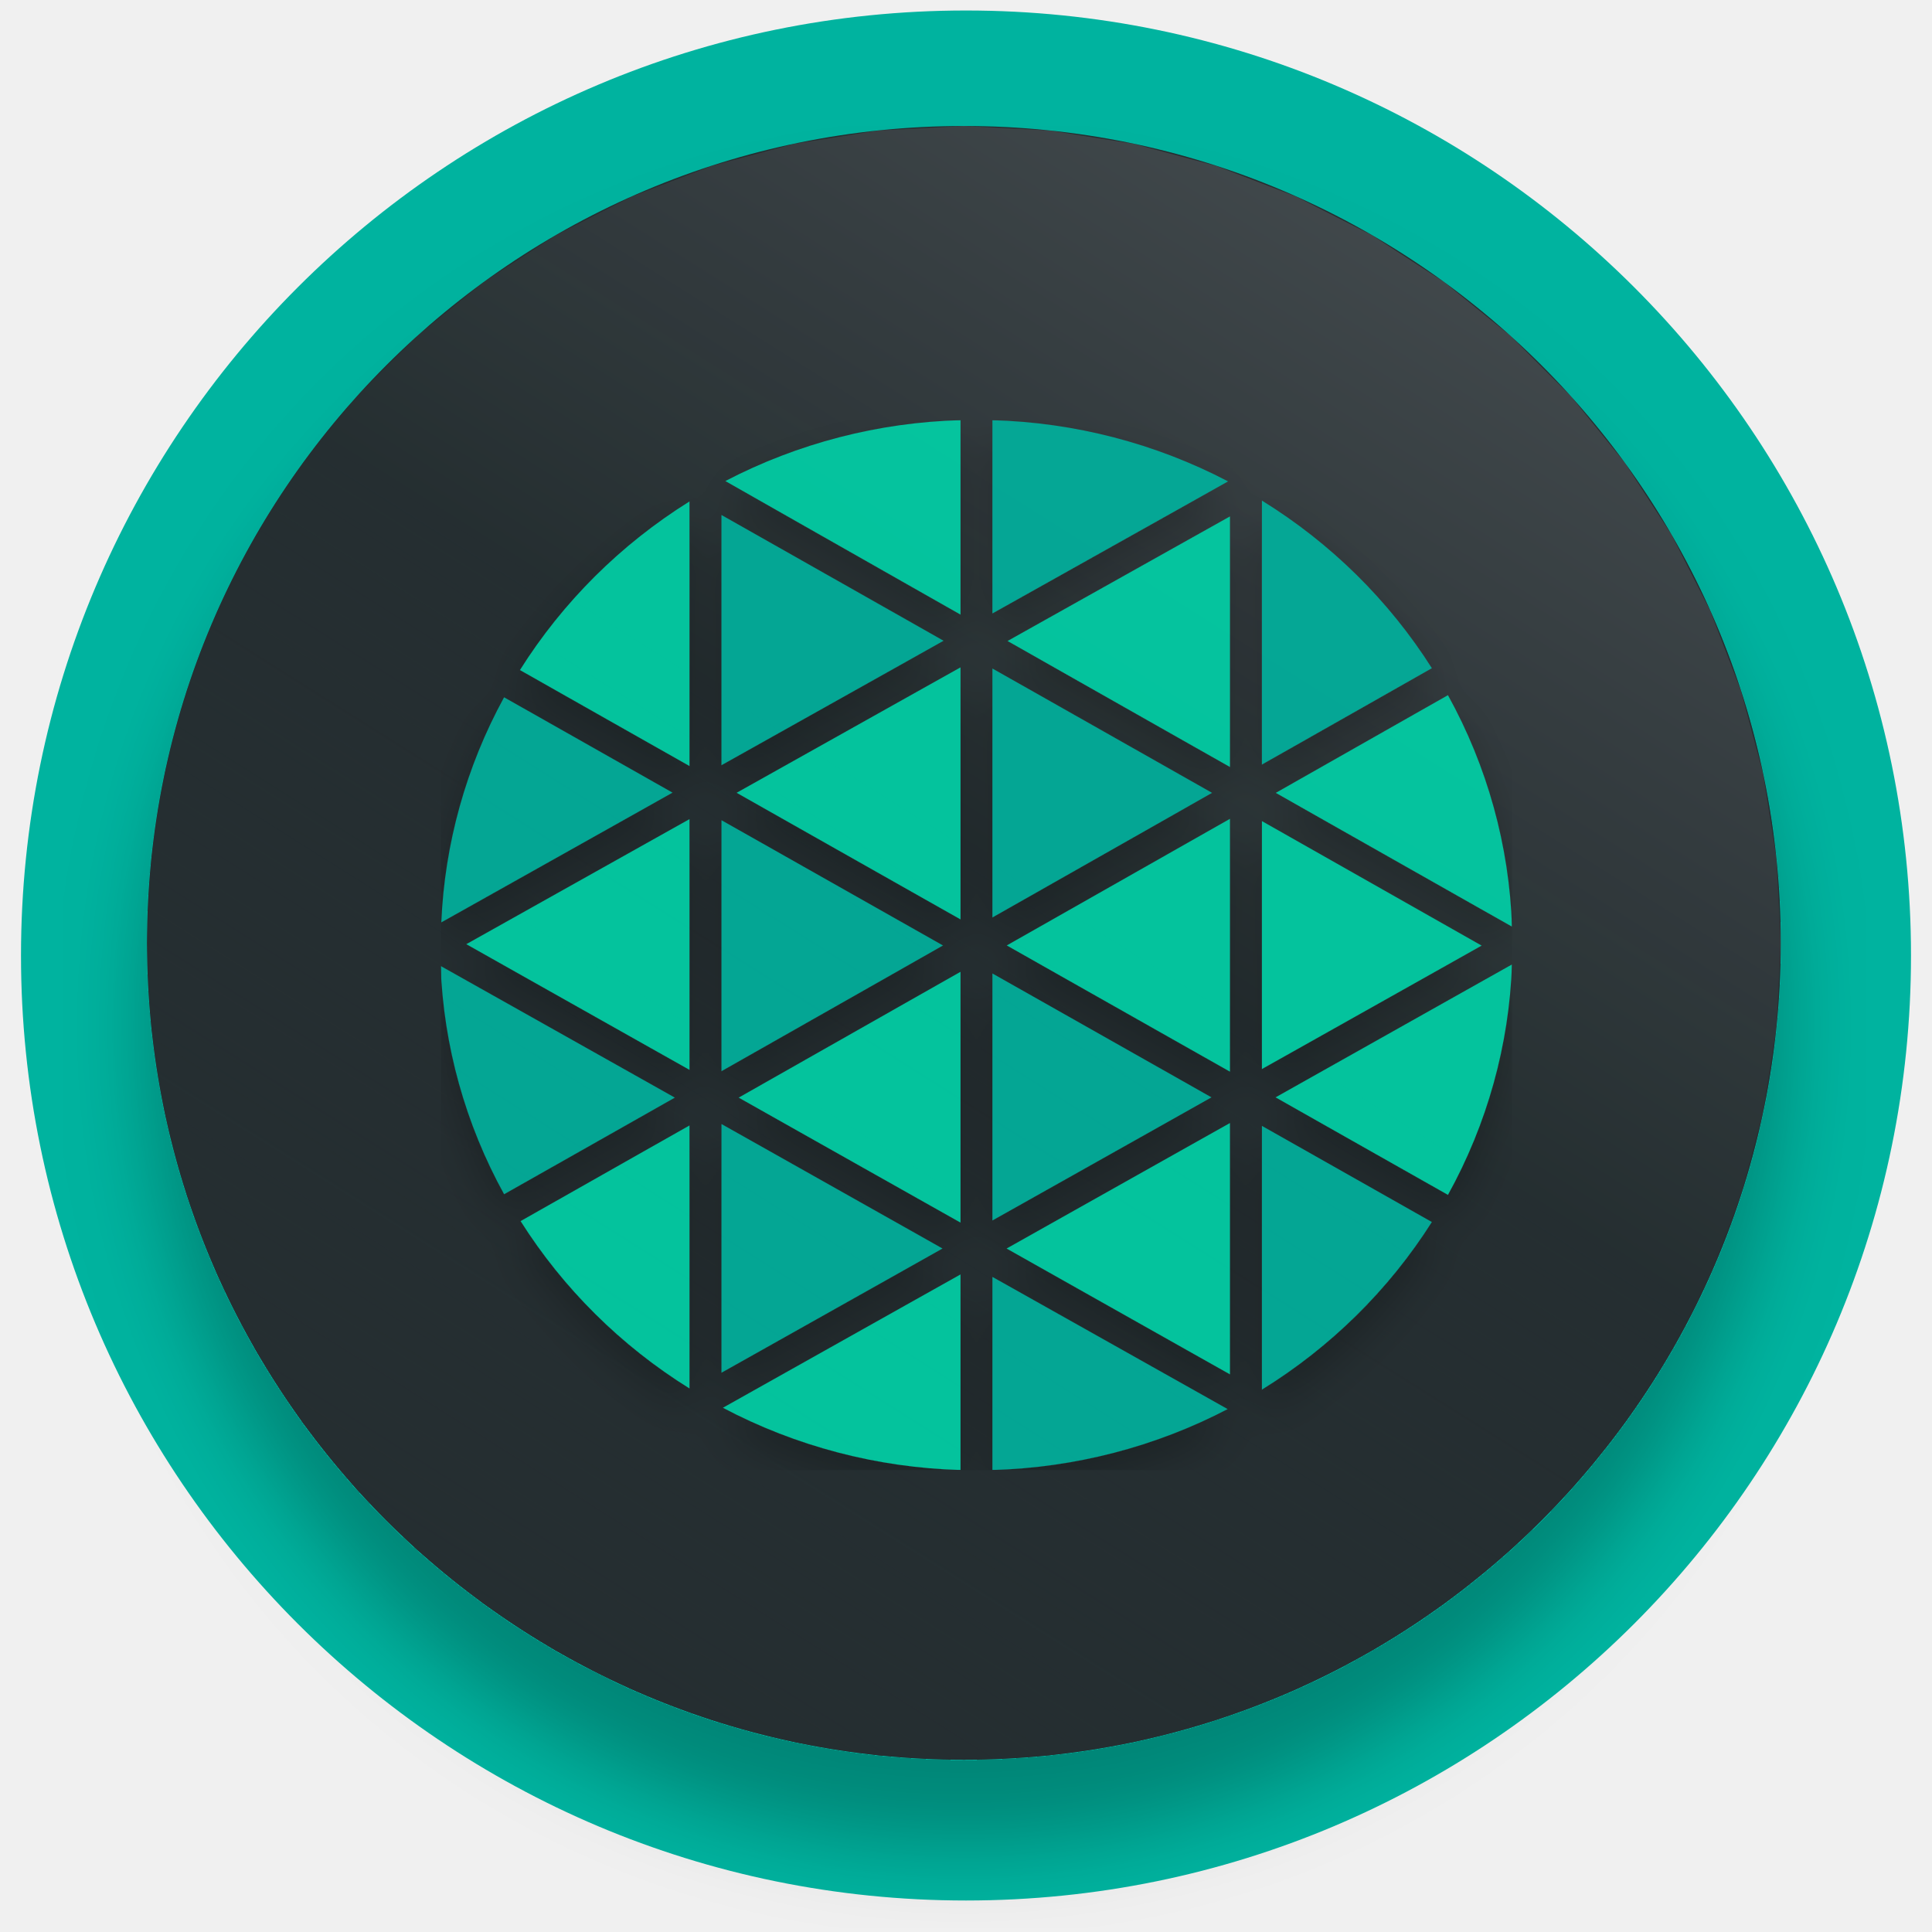
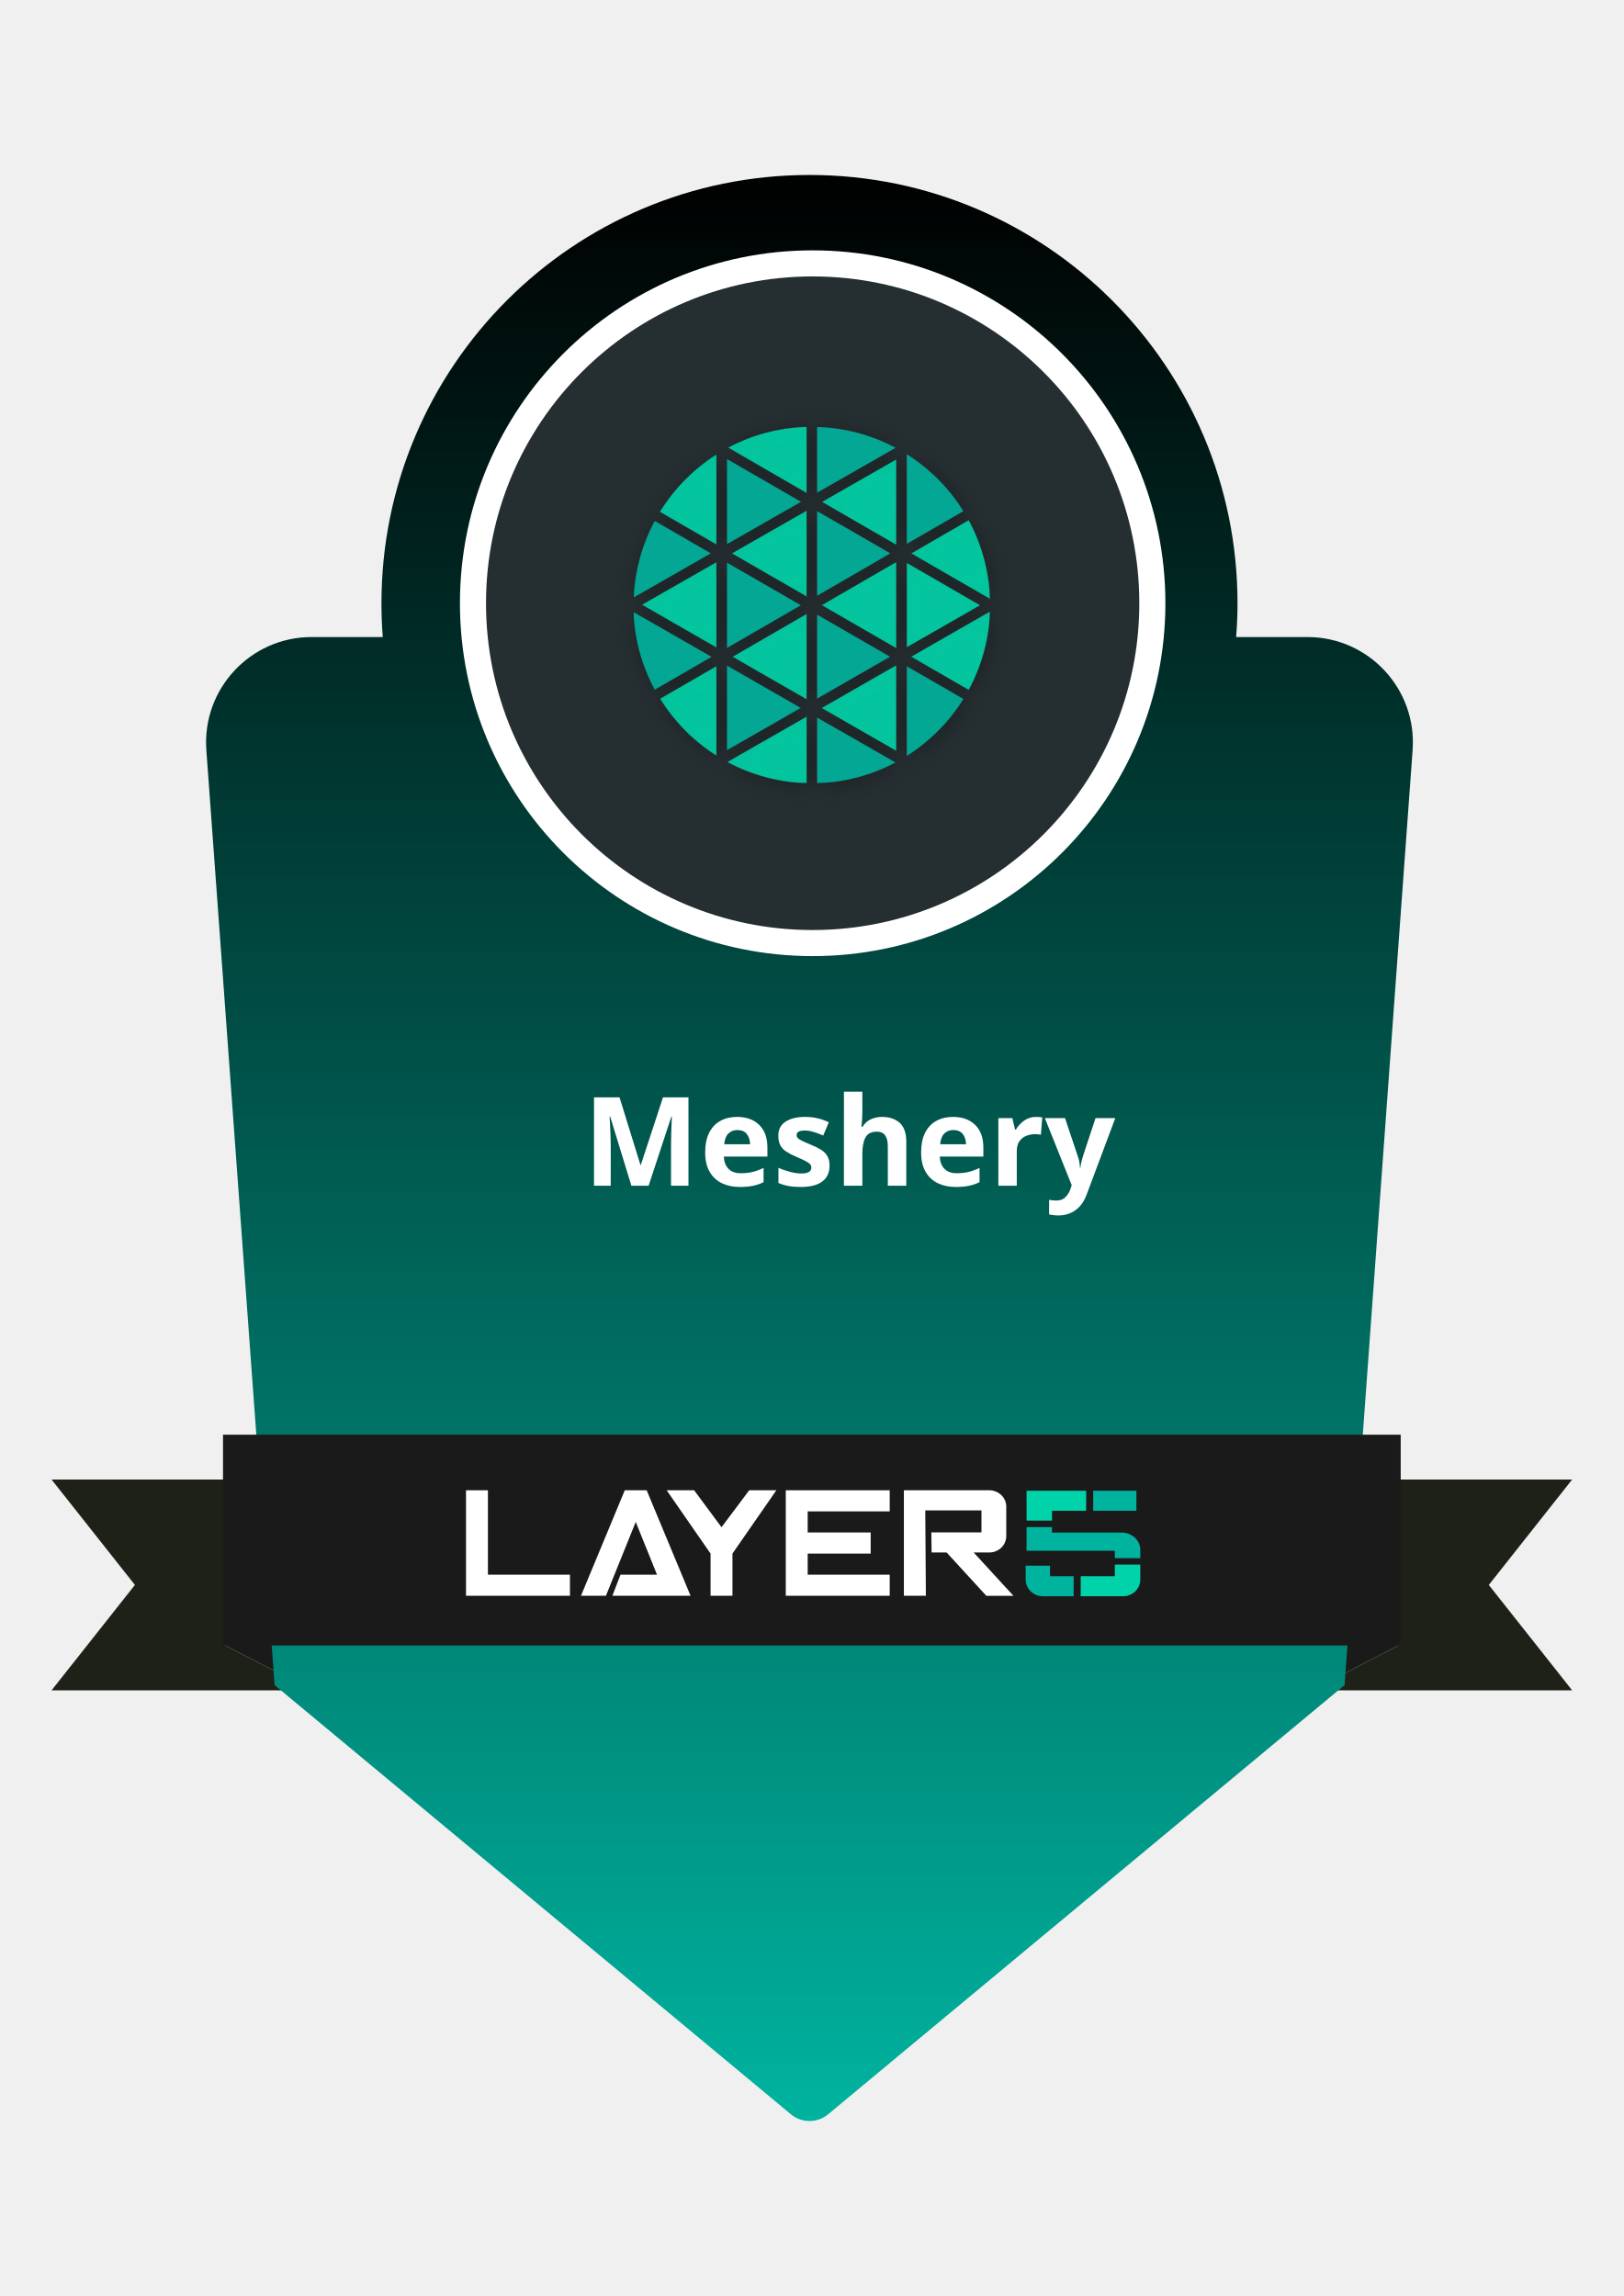
- <svg xmlns="http://www.w3.org/2000/svg" width="90" height="90" viewBox="0 0 90 92" fill="none">
-   <circle cx="45" cy="45.5" r="45" fill="#00B39F" />
-   <g filter="url(#filter0_d_16047_38515)">
-     <circle cx="44.9" cy="44.9" r="38.9" fill="#252E31" />
-   </g>
-   <path d="M44.9 6L48.966 6.213L52.988 6.85L56.921 7.904L60.722 9.363L64.35 11.212L67.765 13.429L70.929 15.992L73.808 18.871L76.371 22.035L78.588 25.45L80.437 29.078L81.896 32.879L82.95 36.812L83.587 40.834L83.8 44.9L83.587 48.966L82.95 52.988L81.896 56.921L80.437 60.722L78.588 64.35L76.371 67.765L73.808 70.929L70.929 73.808L67.765 76.371L64.35 78.588L60.722 80.437L56.921 81.896L52.988 82.95L48.966 83.587L44.9 83.8L40.834 83.587L36.812 82.95L32.879 81.896L29.078 80.437L25.45 78.588L22.035 76.371L18.871 73.808L15.992 70.929L13.429 67.765L11.212 64.35L9.363 60.722L7.904 56.921L6.85 52.988L6.213 48.966L6 44.9L6.213 40.834L6.85 36.812L7.904 32.879L9.363 29.078L11.212 25.45L13.429 22.035L15.992 18.871L18.871 15.992L22.035 13.429L25.45 11.212L29.078 9.363L32.879 7.904L36.812 6.85L40.834 6.213L44.9 6Z" fill="url(#paint0_linear_16047_38515)" />
-   <g opacity="0.9" clip-path="url(#clip0_16047_38515)" filter="url(#filter1_d_16047_38515)">
-     <path d="M44.739 58.219V46.276L34.176 52.268L44.739 58.219Z" fill="#00D3A9" />
-     <path d="M44.739 43.781V31.779L34.078 37.752L44.739 43.781Z" fill="#00D3A9" />
-     <path d="M46.258 46.356V58.117L56.688 52.255L46.258 46.356Z" fill="#00B39F" />
-     <path d="M67.183 31.818C65.137 28.592 62.37 25.864 59.092 23.838V36.406L67.183 31.818Z" fill="#00B39F" />
-     <path d="M46.258 31.834V43.688L56.715 37.755L46.258 31.834Z" fill="#00B39F" />
-     <path d="M57.569 24.592L46.98 30.524L57.569 36.523V24.592Z" fill="#00D3A9" />
-     <path d="M33.355 24.524V36.438L43.93 30.512L33.355 24.524Z" fill="#00B39F" />
-     <path d="M23.004 33.205C21.197 36.511 20.175 40.175 20.015 43.922L31.024 37.745L23.004 33.205Z" fill="#00B39F" />
-     <path d="M31.833 39.006L21.206 44.961L31.833 50.945V39.006Z" fill="#00D3A9" />
-     <path d="M33.356 53.525V65.367L43.881 59.453L33.356 53.525Z" fill="#00B39F" />
-     <path d="M33.356 39.058V51.008L43.903 45.023L33.356 39.058Z" fill="#00B39F" />
-     <path d="M57.569 51.031V38.992L46.942 45.021L57.569 51.031Z" fill="#00D3A9" />
-     <path d="M46.258 70C50.17 69.892 54.003 68.9 57.459 67.1L46.258 60.805V70Z" fill="#00B39F" />
-     <path d="M57.569 65.445V53.477L46.934 59.454L57.569 65.445Z" fill="#00D3A9" />
-     <path d="M59.092 66.172C62.37 64.145 65.136 61.416 67.183 58.192L59.092 53.614V66.172Z" fill="#00B39F" />
-     <path d="M33.424 67.037C36.908 68.875 40.783 69.889 44.739 70V60.687L33.424 67.037Z" fill="#00D3A9" />
-     <path d="M71 44.125C70.868 40.27 69.824 36.497 67.95 33.104L59.753 37.756L71 44.125Z" fill="#00D3A9" />
-     <path d="M67.95 56.898C69.818 53.521 70.862 49.765 71 45.926L59.742 52.255L67.95 56.898Z" fill="#00D3A9" />
-     <path d="M57.478 22.923C54.018 21.115 50.177 20.117 46.258 20.009V29.211L57.478 22.923Z" fill="#00B39F" />
-     <path d="M23.791 58.148C25.825 61.363 28.574 64.088 31.833 66.117V53.593L23.791 58.148Z" fill="#00D3A9" />
-     <path d="M31.833 23.878C28.558 25.923 25.798 28.668 23.76 31.907L31.833 36.477V23.878Z" fill="#00D3A9" />
-     <path d="M19.981 45.998C20.126 49.8 21.16 53.519 23.005 56.867L31.134 52.268L19.981 45.998Z" fill="#00B39F" />
-     <path d="M44.739 20.008C40.828 20.115 36.995 21.108 33.541 22.907L44.739 29.266V20.008Z" fill="#00D3A9" />
-     <path d="M59.092 39.101V50.906L69.552 45.029L59.092 39.101Z" fill="#00D3A9" />
-   </g>
+ <svg xmlns="http://www.w3.org/2000/svg" id="Layer_1" data-name="Layer 1" viewBox="0 0 595.28 841.89">
  <defs>
-     <filter id="filter0_d_16047_38515" x="2" y="6" width="85.8" height="85.797" filterUnits="userSpaceOnUse" color-interpolation-filters="sRGB">
-       <feFlood flood-opacity="0" result="BackgroundImageFix" />
-       <feColorMatrix in="SourceAlpha" type="matrix" values="0 0 0 0 0 0 0 0 0 0 0 0 0 0 0 0 0 0 127 0" result="hardAlpha" />
-       <feOffset dy="4" />
-       <feGaussianBlur stdDeviation="2" />
-       <feComposite in2="hardAlpha" operator="out" />
-       <feColorMatrix type="matrix" values="0 0 0 0 0 0 0 0 0 0 0 0 0 0 0 0 0 0 0.25 0" />
-       <feBlend mode="normal" in2="BackgroundImageFix" result="effect1_dropShadow_16047_38515" />
-       <feBlend mode="normal" in="SourceGraphic" in2="effect1_dropShadow_16047_38515" result="shape" />
+     <style>
+       .cls-1 {
+         fill: #00b39f;
+       }
+ 
+       .cls-2, .cls-3 {
+         fill: #fff;
+       }
+ 
+       .cls-4 {
+         filter: url(#drop-shadow-1);
+       }
+ 
+       .cls-5 {
+         clip-path: url(#clippath-1);
+       }
+ 
+       .cls-6 {
+         fill: #00d3a9;
+       }
+ 
+       .cls-7 {
+         clip-path: url(#clippath);
+       }
+ 
+       .cls-8 {
+         fill: #a20e30;
+       }
+ 
+       .cls-9 {
+         fill: #1e2117;
+       }
+ 
+       .cls-10 {
+         fill: none;
+       }
+ 
+       .cls-11 {
+         fill: #252e31;
+         stroke: #fff;
+         stroke-width: 9.56px;
+       }
+ 
+       .cls-12 {
+         fill: #1a1a1a;
+       }
+ 
+       .cls-13 {
+         fill: url(#linear-gradient);
+       }
+ 
+       .cls-14 {
+         opacity: .9;
+       }
+ 
+       .cls-3 {
+         font-family: QanelasSoft-SemiBold, 'Qanelas Soft';
+         font-size: 45.37px;
+         font-weight: 600;
+       }
+     </style>
+     <clipPath id="clippath">
+       <rect class="cls-10" x="18.91" y="64.17" width="557.47" height="713.56" />
+     </clipPath>
+     <linearGradient id="linear-gradient" x1="296.78" y1="777.94" x2="296.78" y2="64.39" gradientTransform="translate(0 842.11) scale(1 -1)" gradientUnits="userSpaceOnUse">
+       <stop offset="0" stop-color="#000" />
+       <stop offset="1" stop-color="#00b39f" />
+     </linearGradient>
+     <filter id="drop-shadow-1" filterUnits="userSpaceOnUse">
+       <feOffset dx="1" dy="1" />
+       <feGaussianBlur result="blur" stdDeviation="4" />
+       <feFlood flood-color="#000" flood-opacity=".3" />
+       <feComposite in2="blur" operator="in" />
+       <feComposite in="SourceGraphic" />
    </filter>
-     <filter id="filter1_d_16047_38515" x="18" y="19" width="55" height="54" filterUnits="userSpaceOnUse" color-interpolation-filters="sRGB">
-       <feFlood flood-opacity="0" result="BackgroundImageFix" />
-       <feColorMatrix in="SourceAlpha" type="matrix" values="0 0 0 0 0 0 0 0 0 0 0 0 0 0 0 0 0 0 127 0" result="hardAlpha" />
-       <feOffset dy="1" />
-       <feGaussianBlur stdDeviation="1" />
-       <feComposite in2="hardAlpha" operator="out" />
-       <feColorMatrix type="matrix" values="0 0 0 0 0 0 0 0 0 0 0 0 0 0 0 0 0 0 0.25 0" />
-       <feBlend mode="normal" in2="BackgroundImageFix" result="effect1_dropShadow_16047_38515" />
-       <feBlend mode="normal" in="SourceGraphic" in2="effect1_dropShadow_16047_38515" result="shape" />
-     </filter>
-     <linearGradient id="paint0_linear_16047_38515" x1="72.552" y1="2.016" x2="20.998" y2="83.8" gradientUnits="userSpaceOnUse">
-       <stop stop-color="white" stop-opacity="0.17" />
-       <stop offset="0.486" stop-color="#252E31" stop-opacity="0.16" />
-       <stop offset="1" stop-color="#252E31" />
-     </linearGradient>
-     <clipPath id="clip0_16047_38515">
-       <rect width="51" height="50" fill="white" transform="matrix(-1 0 0 -1 71 70)" />
+     <clipPath id="clippath-1">
+       <rect class="cls-10" x="232.33" y="156.55" width="130.61" height="130.61" />
    </clipPath>
  </defs>
+   <g id="Meshery">
+     <g class="cls-7">
+       <g>
+         <path class="cls-12" d="m480.87,602.94v16.86l32.65-16.86h-32.65Z" />
+         <path class="cls-12" d="m114.41,619.8v-16.86h-32.65l32.65,16.86Z" />
+         <path class="cls-9" d="m576.37,542.52H18.91l30.55,38.64-30.55,38.64h95.5l-32.65-16.86h32.65v-19.01h366.46v19.01h32.65l-32.65,16.86h95.5l-30.55-38.64,30.55-38.64Z" />
+         <path class="cls-13" d="m517.88,275.16l-24.94,342.73-189.32,157.36c-3.92,3.3-9.75,3.3-13.67,0l-189.28-157.36-25.01-342.73c-1.69-22.44,16.09-41.57,38.58-41.57h26.09c-.32-4.09-.48-8.22-.48-12.4,0-86.74,70.27-157.03,156.92-157.03s156.92,70.29,156.92,157.03c0,4.17-.16,8.31-.51,12.4h26.15c22.49,0,40.26,19.13,38.54,41.57Z" />
+         <path class="cls-11" d="m297.92,345.8c68.78,0,124.55-55.79,124.55-124.61s-55.78-124.61-124.55-124.61-124.52,55.79-124.52,124.61,55.75,124.61,124.52,124.61Z" />
+         <g class="cls-4">
+           <g class="cls-5">
+             <g class="cls-14">
+               <path class="cls-6" d="m295.69,256.37v-31.2l-27.04,15.65,27.04,15.54Z" />
+               <path class="cls-6" d="m295.69,218.66v-31.35l-27.3,15.6,27.3,15.75Z" />
+               <path class="cls-1" d="m299.58,225.4v30.72l26.69-15.31-26.69-15.41Z" />
+               <path class="cls-1" d="m353.16,187.42c-5.22-8.43-12.33-15.55-20.71-20.85v32.83l20.71-11.98Z" />
+               <path class="cls-1" d="m299.58,187.45v30.96l26.79-15.5-26.79-15.47Z" />
+               <path class="cls-6" d="m328.54,168.53l-27.11,15.5,27.11,15.67v-31.17Z" />
+               <path class="cls-1" d="m266.55,168.36v31.12l27.08-15.48-27.08-15.64Z" />
+               <path class="cls-1" d="m240.04,191.04c-4.65,8.64-7.26,18.21-7.68,27.99l28.19-16.13-20.51-11.86Z" />
+               <path class="cls-6" d="m262.63,206.19l-27.2,15.55,27.2,15.63v-31.19Z" />
+               <path class="cls-1" d="m266.55,244.1v30.93l26.95-15.45-26.95-15.49Z" />
+               <path class="cls-1" d="m266.55,206.34v31.22l27.01-15.63-27.01-15.58Z" />
+               <path class="cls-6" d="m328.54,237.6v-31.45l-27.2,15.75,27.2,15.7Z" />
+               <path class="cls-1" d="m299.58,287.15c10-.28,19.85-2.87,28.67-7.57l-28.67-16.44v24.02Z" />
+               <path class="cls-6" d="m328.54,275.26v-31.26l-27.24,15.61,27.24,15.65Z" />
+               <path class="cls-1" d="m332.46,277.15c8.38-5.29,15.48-12.42,20.71-20.85l-20.71-11.96v32.8Z" />
+               <path class="cls-6" d="m266.71,279.41c8.92,4.8,18.86,7.45,28.99,7.74v-24.33l-28.99,16.59Z" />
+               <path class="cls-6" d="m362.94,219.56c-.35-10.07-3.03-19.93-7.8-28.79l-20.99,12.15,28.8,16.64Z" />
+               <path class="cls-6" d="m355.14,252.93c4.78-8.82,7.45-18.63,7.8-28.66l-28.83,16.53,21.02,12.13Z" />
+               <path class="cls-1" d="m328.31,164.19c-8.86-4.72-18.7-7.33-28.73-7.61v24.04l28.73-16.42Z" />
+               <path class="cls-6" d="m242.05,256.21c5.19,8.4,12.23,15.51,20.58,20.82v-32.71l-20.58,11.9Z" />
+               <path class="cls-6" d="m262.63,166.69c-8.38,5.34-15.45,12.51-20.67,20.97l20.67,11.94v-32.91Z" />
+               <path class="cls-1" d="m232.27,224.47c.38,9.93,3.03,19.64,7.77,28.39l20.8-12.01-28.57-16.38Z" />
+               <path class="cls-6" d="m295.69,156.55c-10.03.28-19.85,2.87-28.67,7.57l28.67,16.61v-24.18Z" />
+               <path class="cls-6" d="m332.46,206.44v30.84l26.79-15.35-26.79-15.49Z" />
+             </g>
+           </g>
+         </g>
+         <path class="cls-8" d="m114.41,583.9v19.01h366.46v-19.01H114.41Z" />
+         <path class="cls-12" d="m513.52,603.34H81.76v-77.27h431.76v77.27Z" />
+         <path class="cls-2" d="m178.88,546.45h-8.03v38.68h38.1v-7.73h-30.07v-30.95Z" />
+         <path class="cls-2" d="m229.05,546.45l-16.05,38.68h9.14l10.93-27.07,7.8,19.34h-13.38l-2.99,7.73h28.67l-16.09-38.68h-8.03Z" />
+         <path class="cls-2" d="m264.51,559.99l-10.03-13.54h-10.07l16.09,23.21v15.47h8.03v-15.47l16.09-23.21h-9.94l-10.16,13.54Z" />
+         <path class="cls-2" d="m288.08,552.54v32.59h38.1v-7.73h-30.07v-7.74h23.09v-7.74h-23.09v-7.73h30.07v-7.74h-38.1v6.09Z" />
+         <path class="cls-2" d="m339.21,553.83h20.61v8.05h-18.38l.1,7.38h5.51l14.56,15.89h9.94l-14.59-15.89h5.7c.83,0,1.66-.15,2.39-.46.76-.3,1.47-.74,2.04-1.3.57-.56,1.05-1.22,1.34-1.95.32-.73.48-1.51.48-2.3v-10.79c0-1.59-.64-3.12-1.82-4.25-1.18-1.13-2.77-1.76-4.43-1.76h-31.28v38.68h8.06l-.22-31.3Z" />
+         <path class="cls-1" d="m416.62,546.62h-15.83v7.34h15.83v-7.34Z" />
+         <path class="cls-1" d="m418.05,571.34v-3.04c0-3.5-3.06-6.34-6.85-6.34h-25.52v-2h-9.33v8.66h32.36v2.71h9.33Z" />
+         <path class="cls-6" d="m385.69,557.57v-3.6h12.52v-7.34h-21.85v10.94h9.33Z" />
+         <path class="cls-6" d="m408.72,573.7v4.27h-12.52v7.34h15.42c1.66.03,3.28-.59,4.49-1.71,1.21-1.12,1.91-2.65,1.94-4.27v-5.63h-9.33Z" />
+         <path class="cls-1" d="m384.95,574.1v3.87h8.66v7.34h-11.15c-1.66.03-3.28-.59-4.49-1.71-1.21-1.12-1.91-2.66-1.94-4.27v-5.23h8.92Z" />
+       </g>
+       <text class="cls-3" transform="translate(213.7 434.78)">
+         <tspan x="0" y="0">Meshery</tspan>
+       </text>
+     </g>
+   </g>
</svg>
